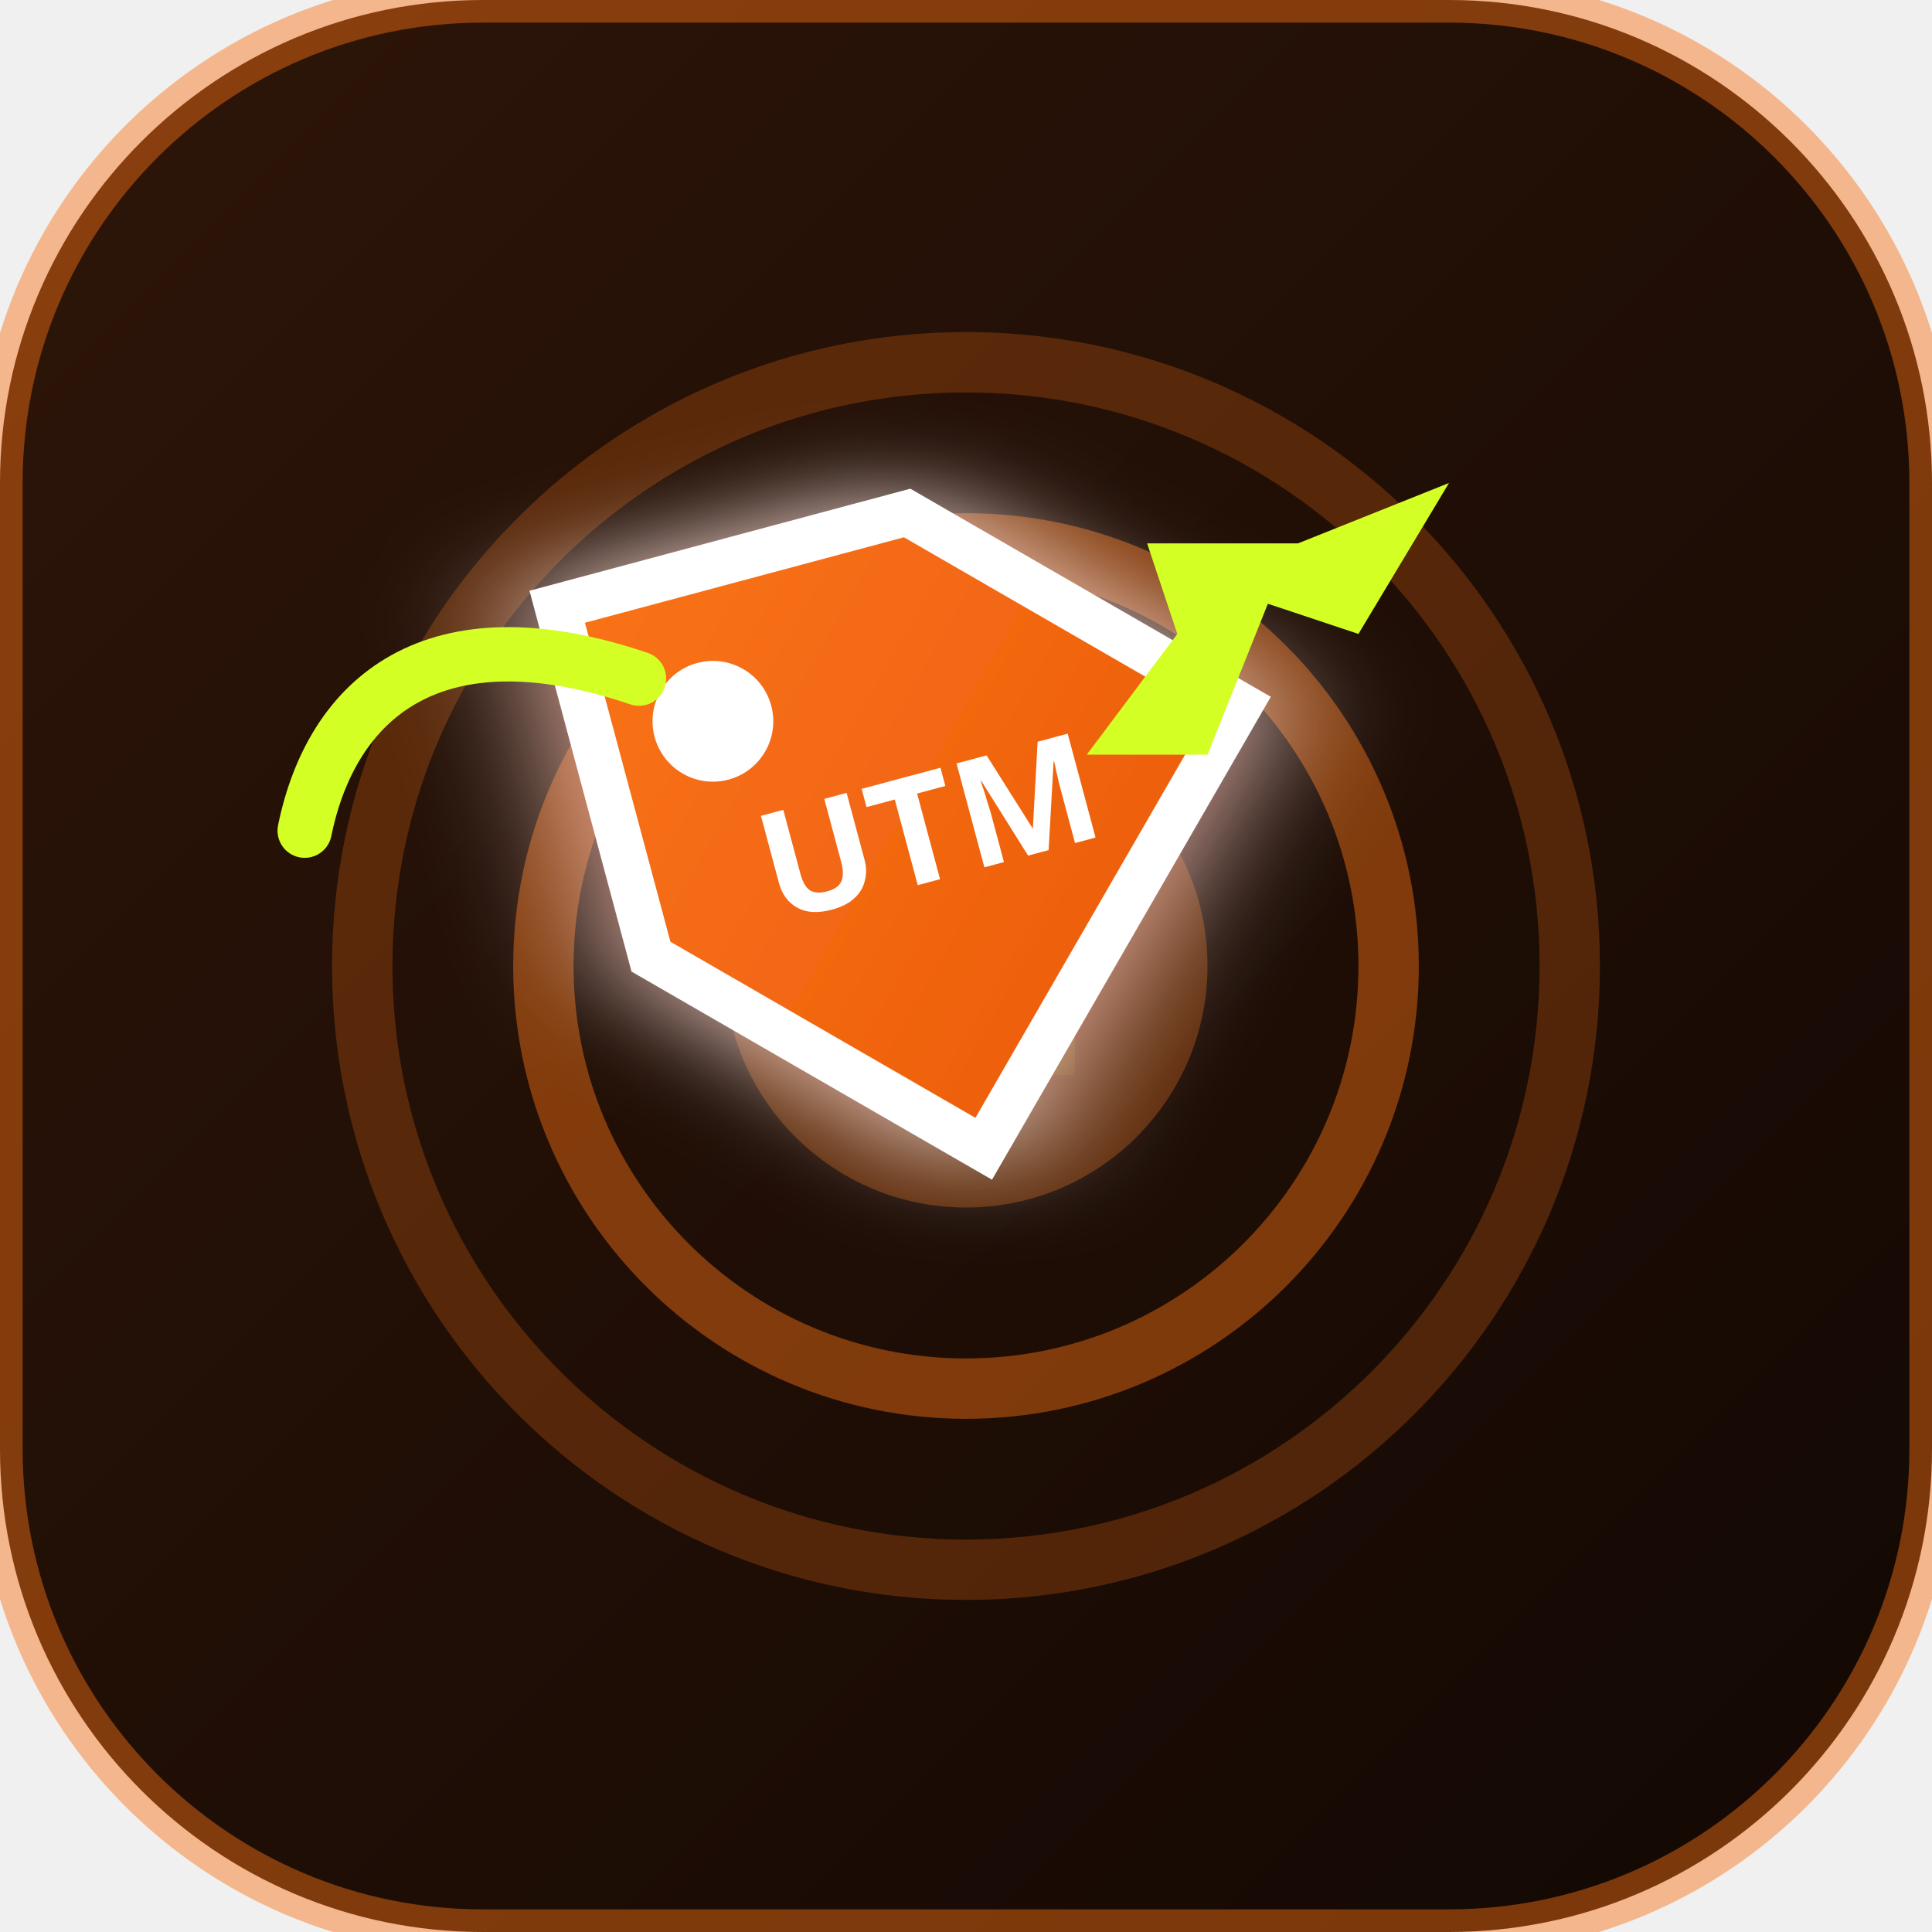
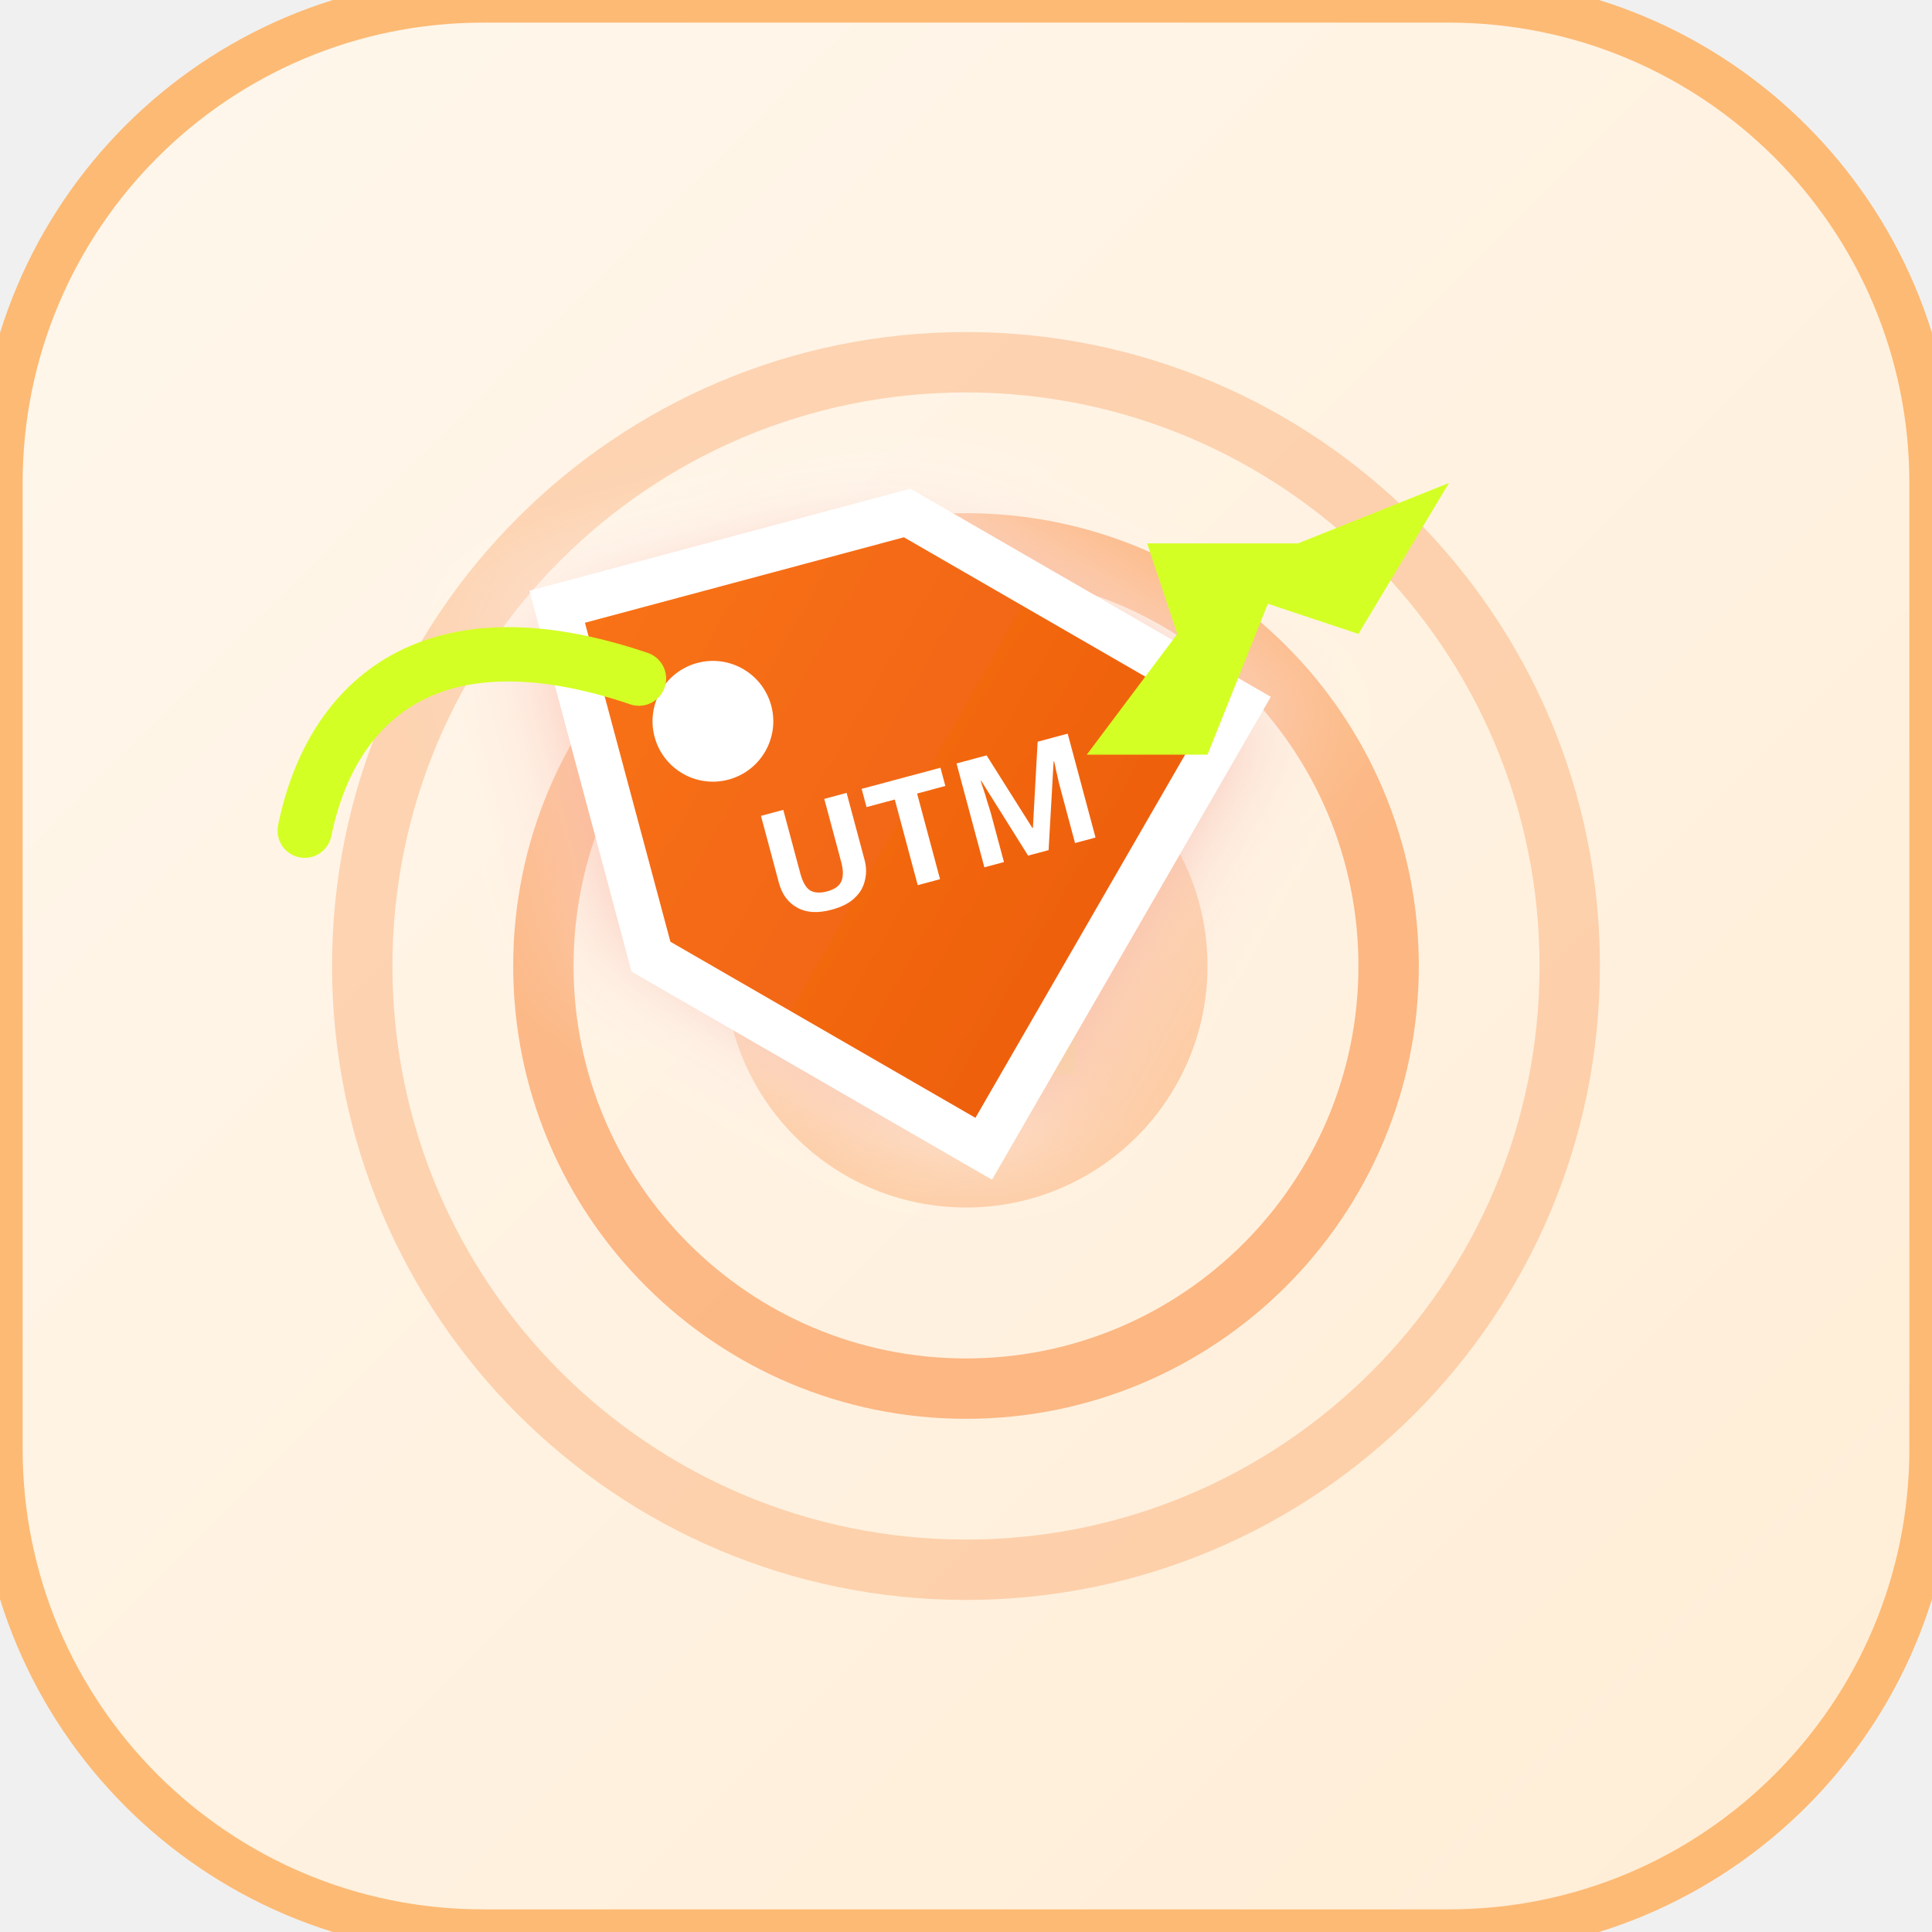
<svg xmlns="http://www.w3.org/2000/svg" viewBox="0 0 64 64" width="64" height="64">
  <defs>
    <linearGradient id="utm_bg" x1="0" y1="0" x2="1" y2="1">
-       <stop offset="0%" stop-color="#2e1509" />
-       <stop offset="100%" stop-color="#120803" />
+       <stop offset="0%" stop-color="#fff7ed" />
+       <stop offset="100%" stop-color="#ffedd5" />
    </linearGradient>
    <linearGradient id="utm_tag" x1="0" y1="0" x2="1" y2="1">
      <stop offset="0%" stop-color="#f97316" />
      <stop offset="100%" stop-color="#ea580c" />
    </linearGradient>
    <filter id="utm_glow">
      <feGaussianBlur stdDeviation="2" result="blur" />
      <feMerge>
        <feMergeNode in="blur" />
        <feMergeNode in="SourceGraphic" />
      </feMerge>
    </filter>
  </defs>
  <rect width="64" height="64" rx="16" fill="url(#utm_bg)" />
-   <rect width="64" height="64" rx="16" fill="none" stroke="rgba(249,115,22,0.45)" stroke-width="1.5" />
+   <rect width="64" height="64" rx="16" fill="none" stroke="#fdba74" stroke-width="1.5" />
  <circle cx="32" cy="32" r="20" fill="none" stroke="rgba(249,115,22,0.25)" stroke-width="2" />
  <circle cx="32" cy="32" r="14" fill="none" stroke="rgba(249,115,22,0.45)" stroke-width="2" />
  <circle cx="32" cy="32" r="8" fill="rgba(249,115,22,0.3)" />
  <circle cx="32" cy="32" r="3" fill="#d4ff24" filter="url(#utm_glow)" />
  <g transform="rotate(-15 32 32)">
    <path d="M22 17 H34 L43 26 L31 38 L22 29 Z" fill="url(#utm_tag)" stroke="#ffffff" stroke-width="1.5" filter="url(#utm_glow)" />
    <circle cx="26" cy="22" r="2" fill="#ffffff" />
    <path d="M24 20 C18 16 14 18 12 22" fill="none" stroke="#d4ff24" stroke-width="1.8" stroke-linecap="round" />
    <text x="32" y="29" font-family="system-ui, sans-serif" font-size="5" font-weight="900" fill="#ffffff" text-anchor="middle">UTM</text>
  </g>
  <polygon points="48,16 45,21 42,20 40,25 36,25 39,21 38,18 43,18" fill="#d4ff24" />
</svg>
